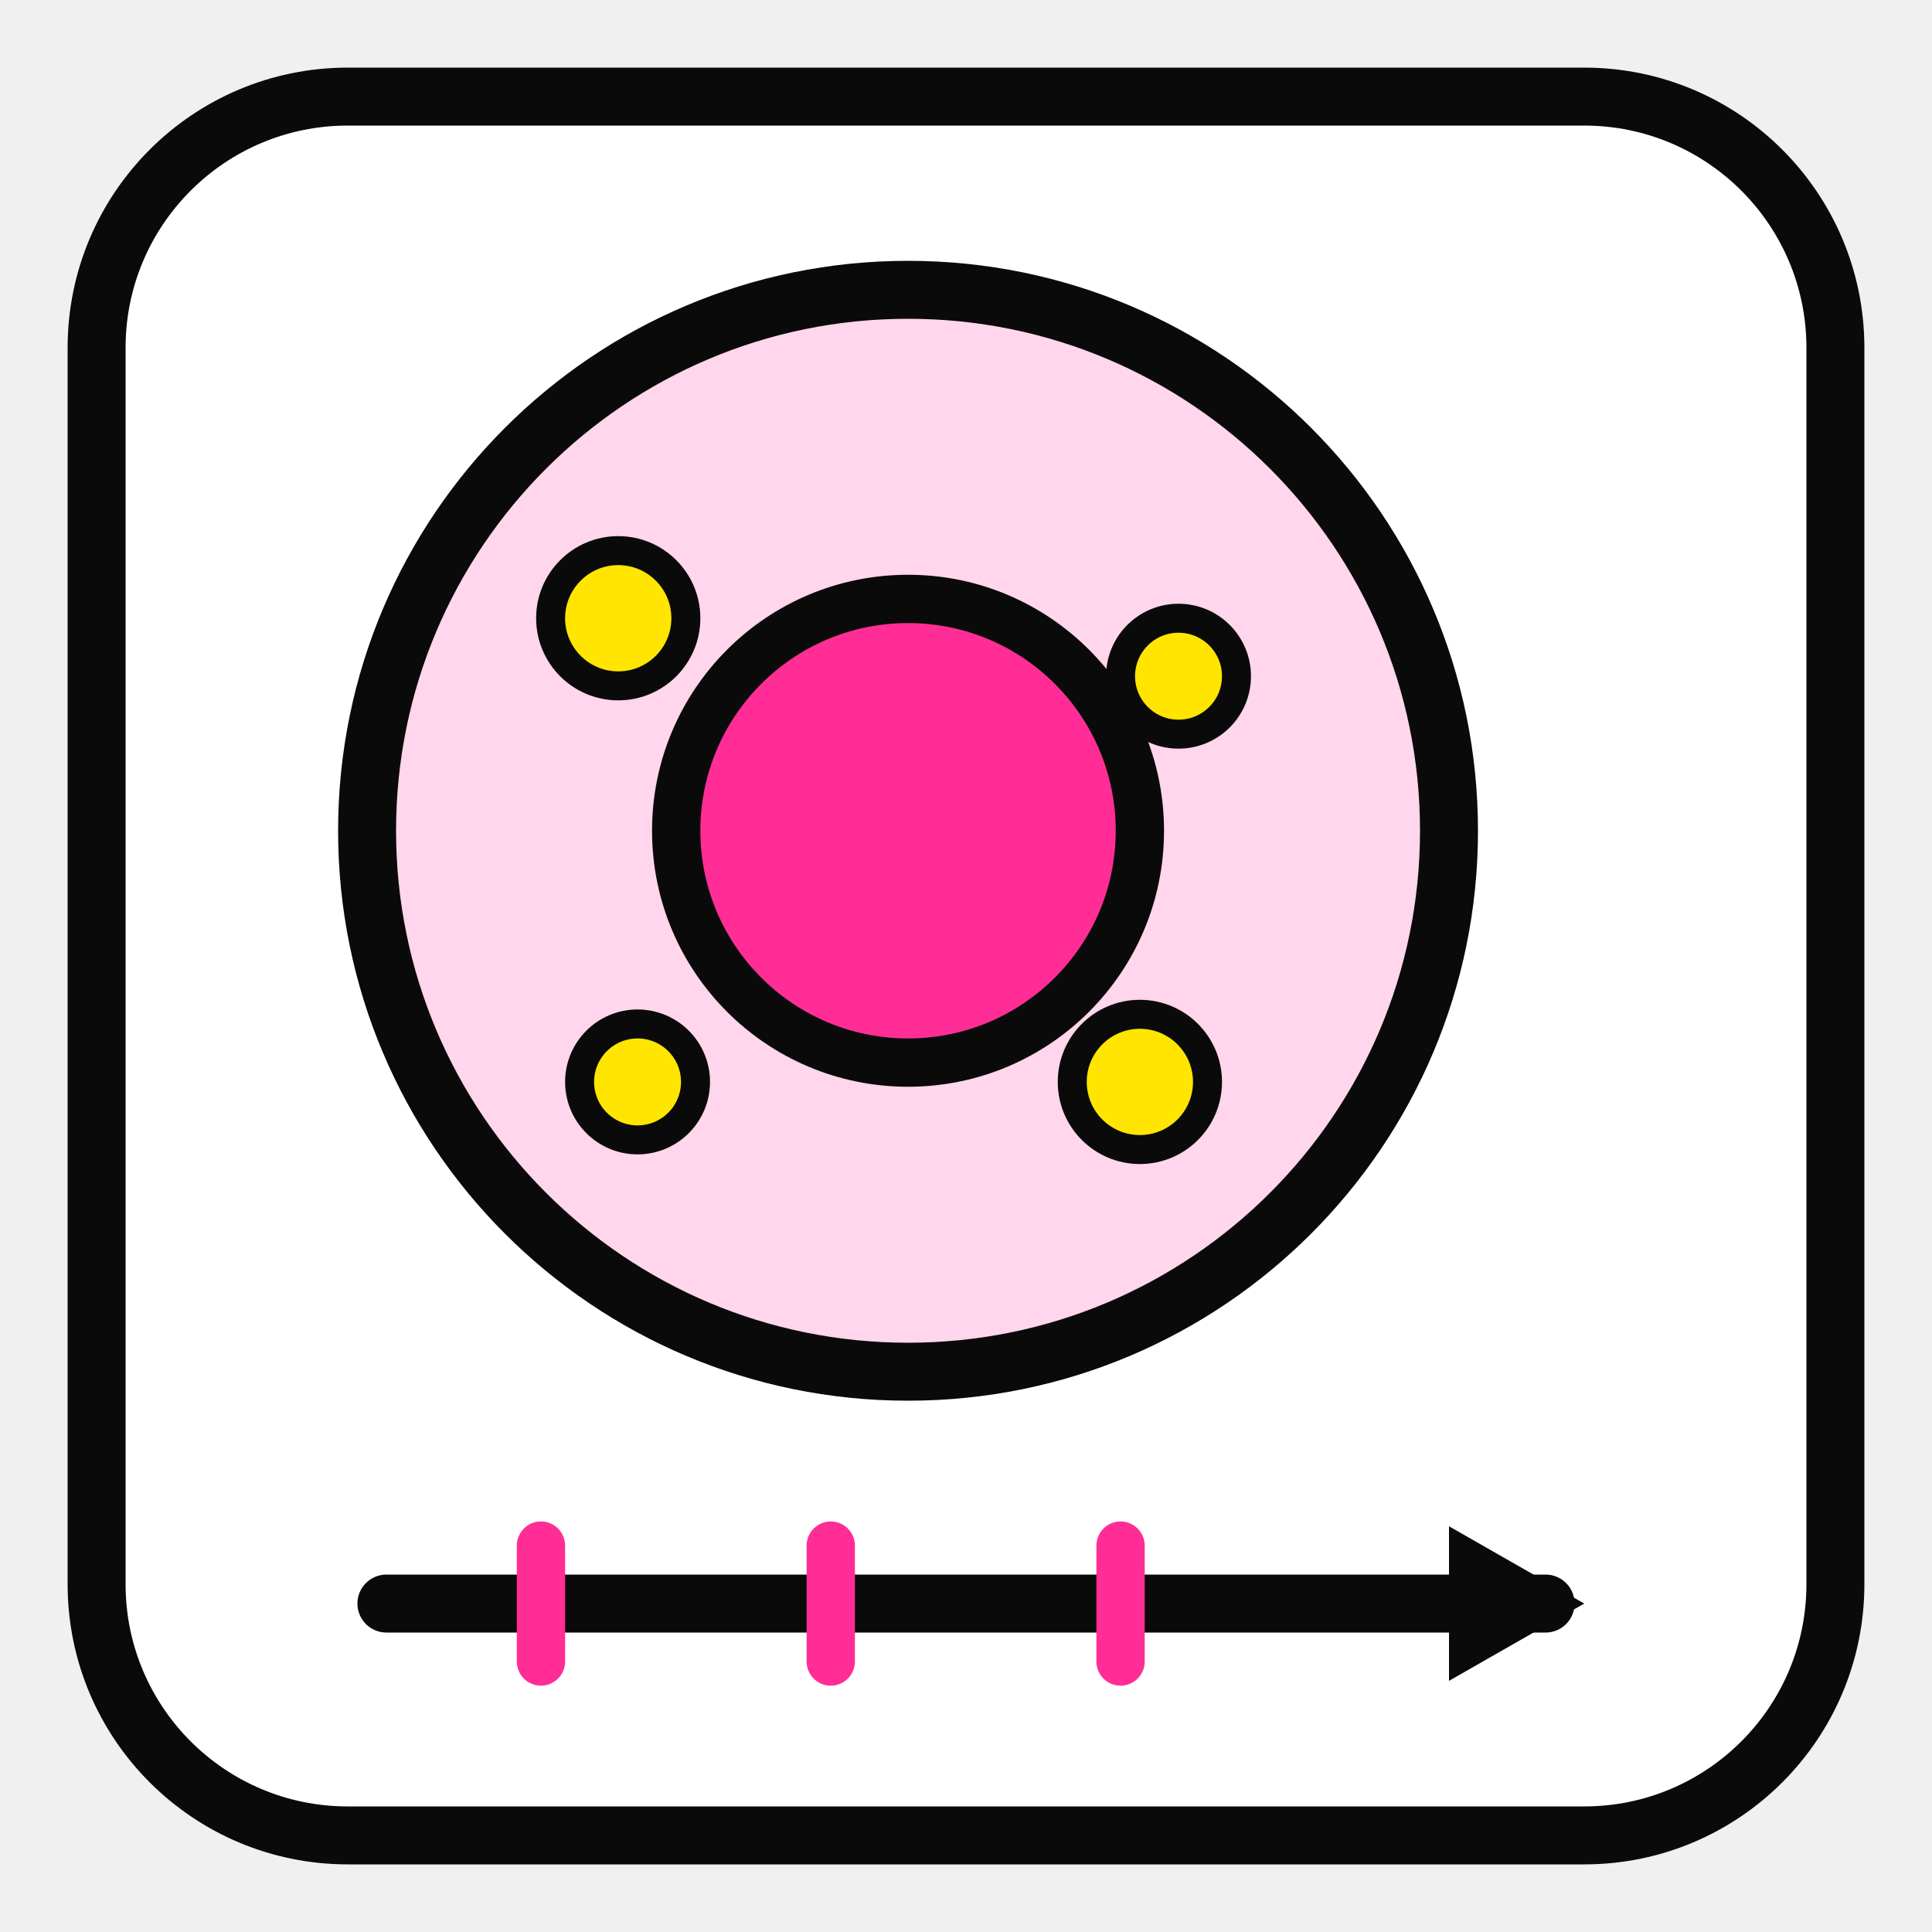
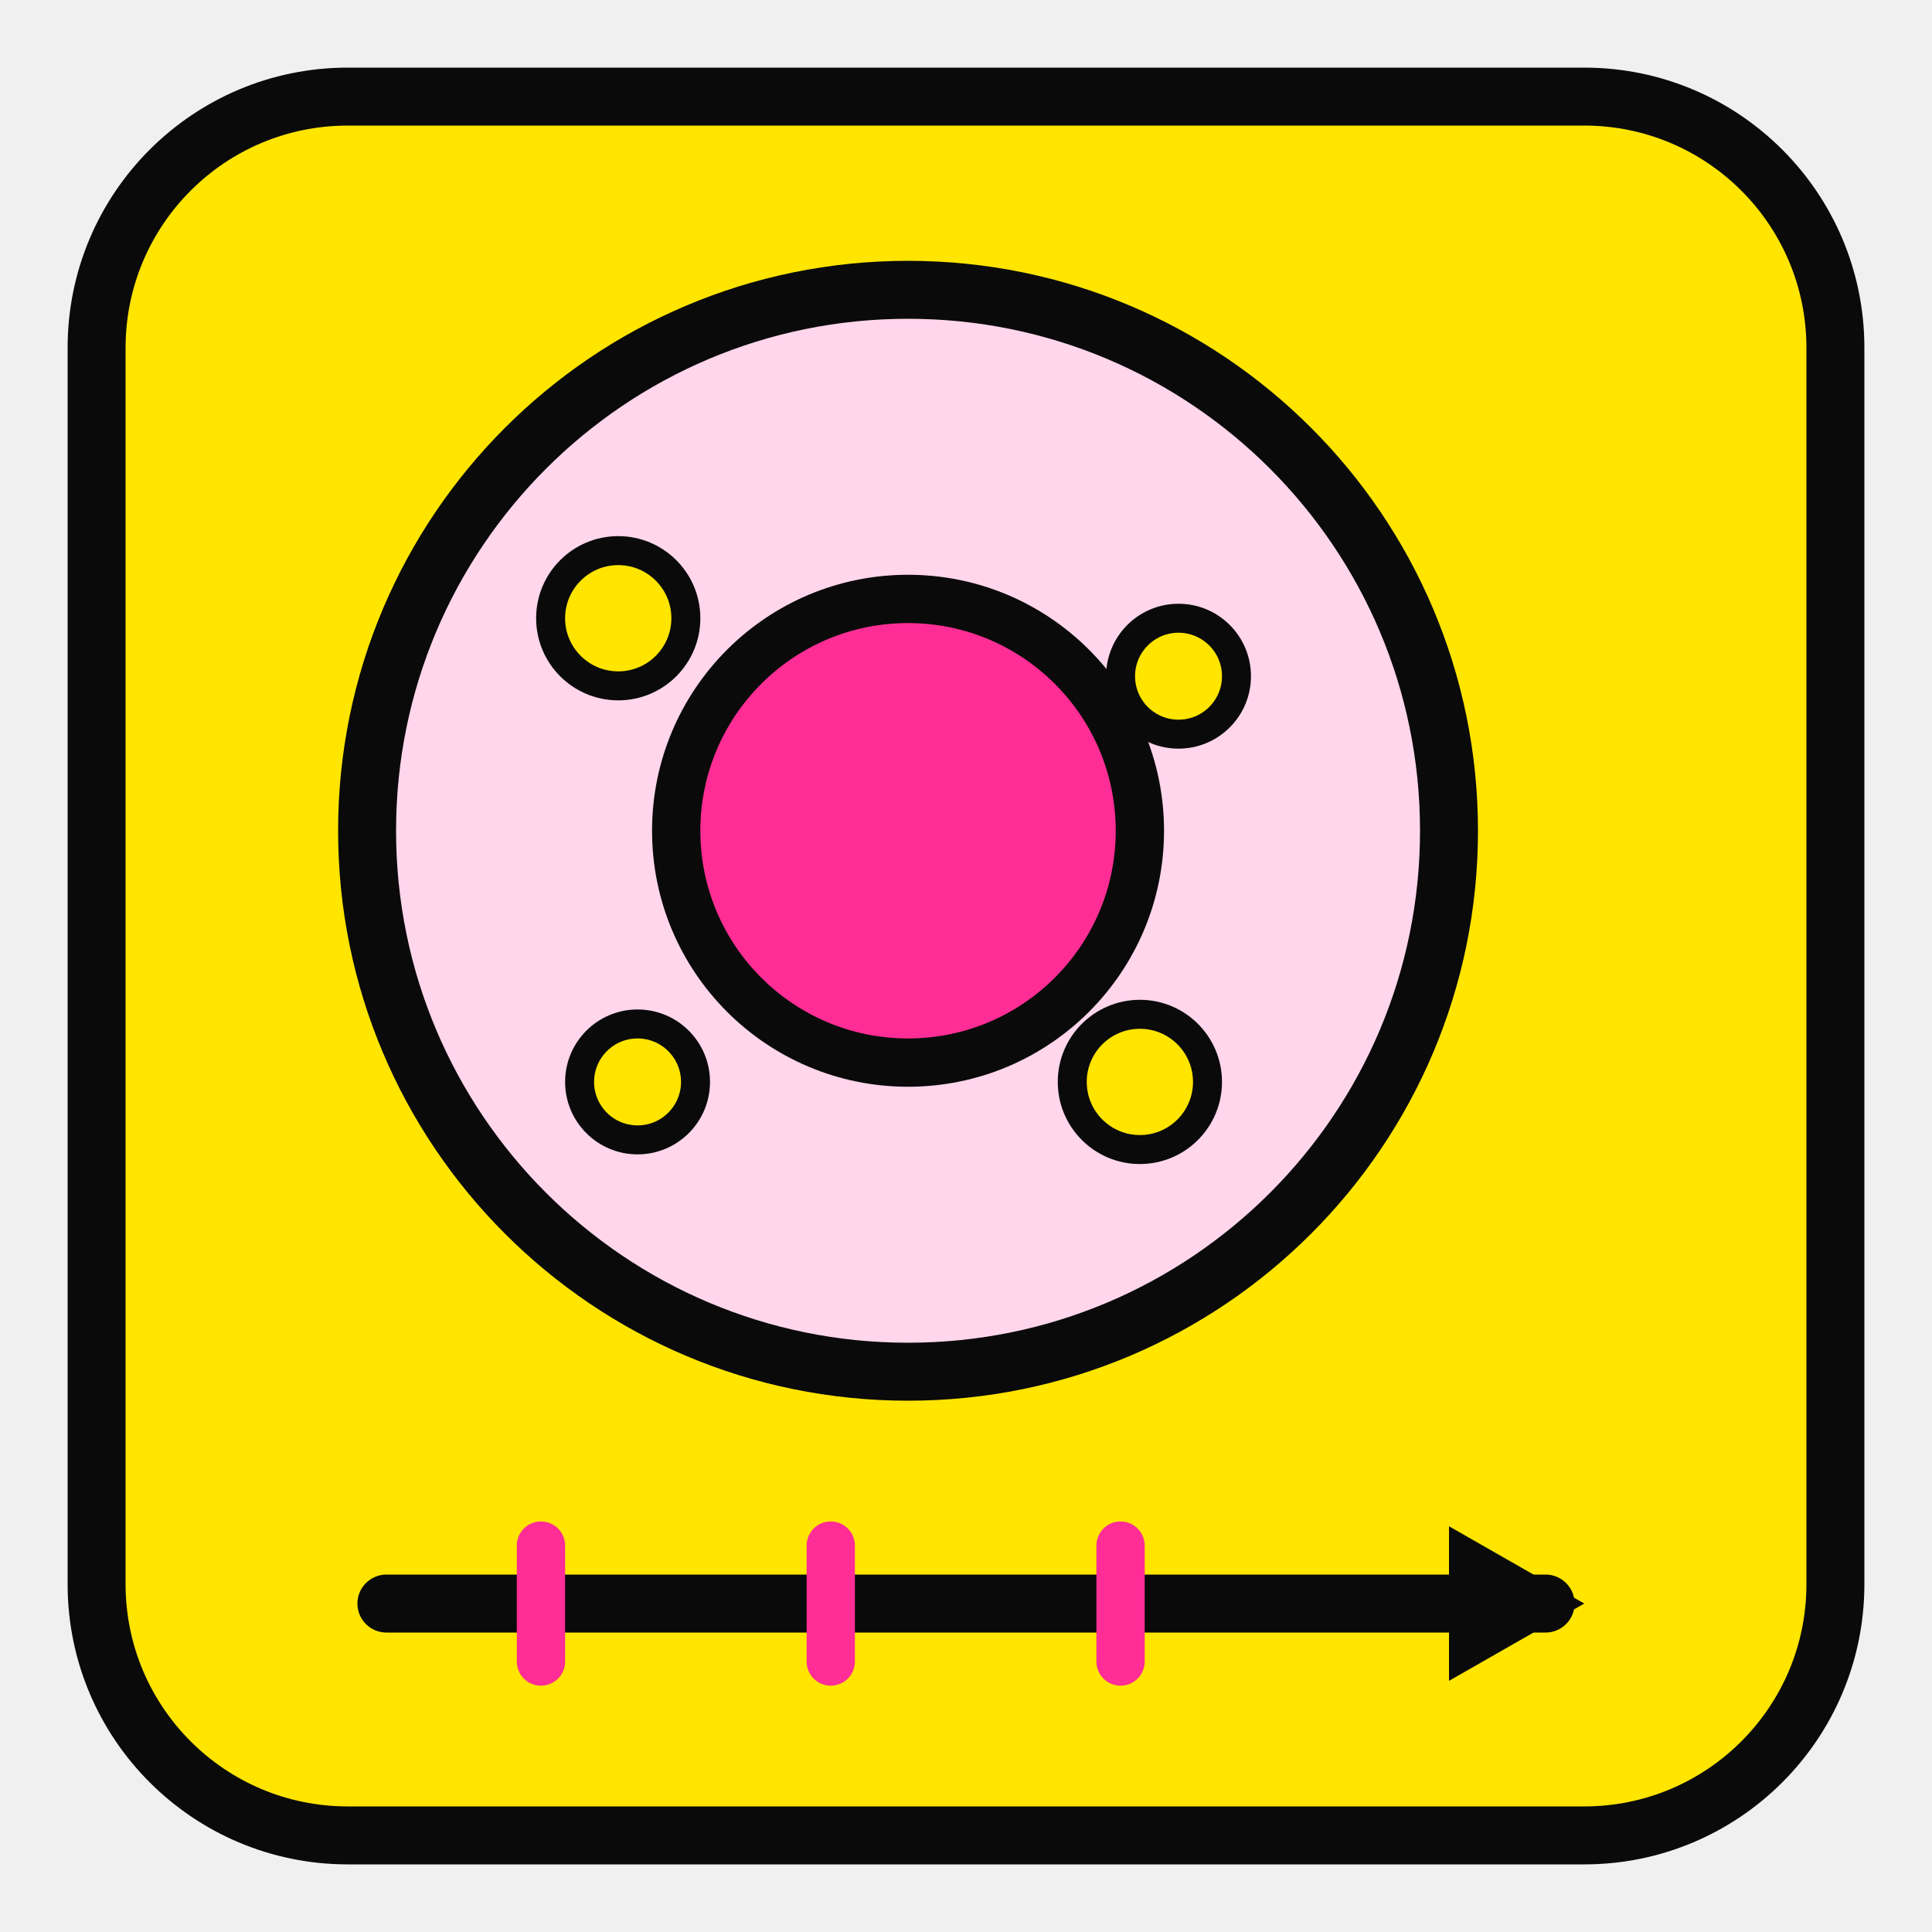
<svg xmlns="http://www.w3.org/2000/svg" viewBox="0 0 200 200">
-   <rect x="10" y="10" width="180" height="180" rx="26" fill="#FFFFFF" stroke="#0A0A0A" stroke-width="6" />
+   <rect x="10" y="10" width="180" height="180" rx="26" fill="#FFE500" stroke="#0A0A0A" stroke-width="6" />
  <circle cx="94" cy="86" r="56" fill="#FFD6EC" stroke="#0A0A0A" stroke-width="6" />
  <circle cx="94" cy="86" r="24" fill="#FF2D95" stroke="#0A0A0A" stroke-width="5" />
  <g fill="#FFE500" stroke="#0A0A0A" stroke-width="3">
    <circle cx="64" cy="64" r="7" />
    <circle cx="122" cy="70" r="6" />
    <circle cx="118" cy="112" r="7" />
    <circle cx="66" cy="112" r="6" />
  </g>
  <line x1="40" y1="166" x2="160" y2="166" stroke="#0A0A0A" stroke-width="6" stroke-linecap="round" />
  <path d="M150 158 L164 166 L150 174 Z" fill="#0A0A0A" />
  <g stroke="#FF2D95" stroke-width="5" stroke-linecap="round">
    <line x1="56" y1="160" x2="56" y2="172" />
    <line x1="86" y1="160" x2="86" y2="172" />
    <line x1="116" y1="160" x2="116" y2="172" />
  </g>
</svg>
